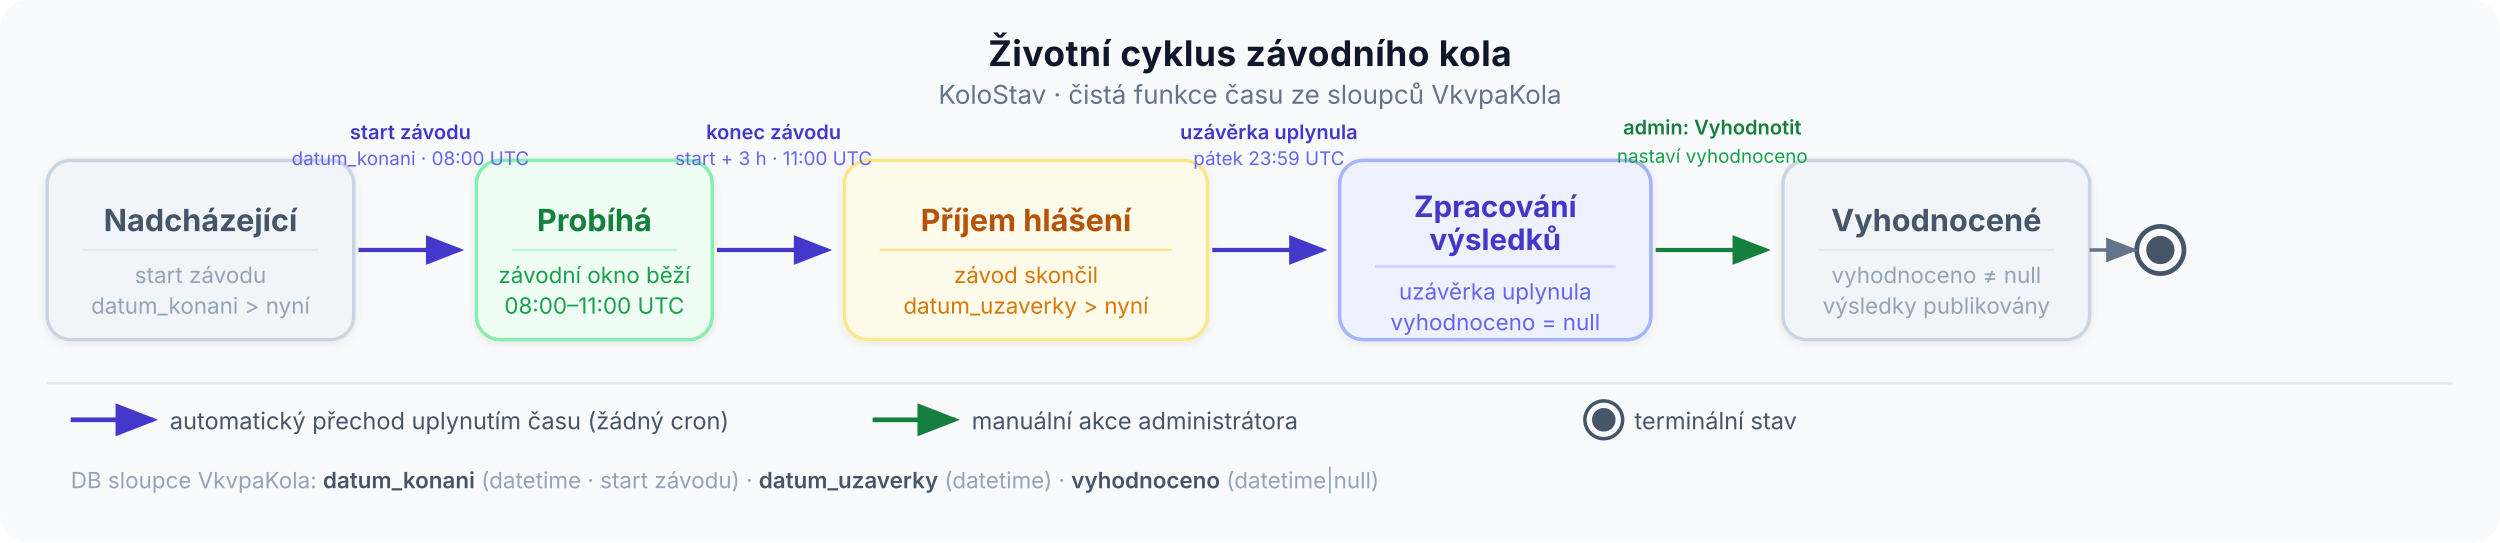
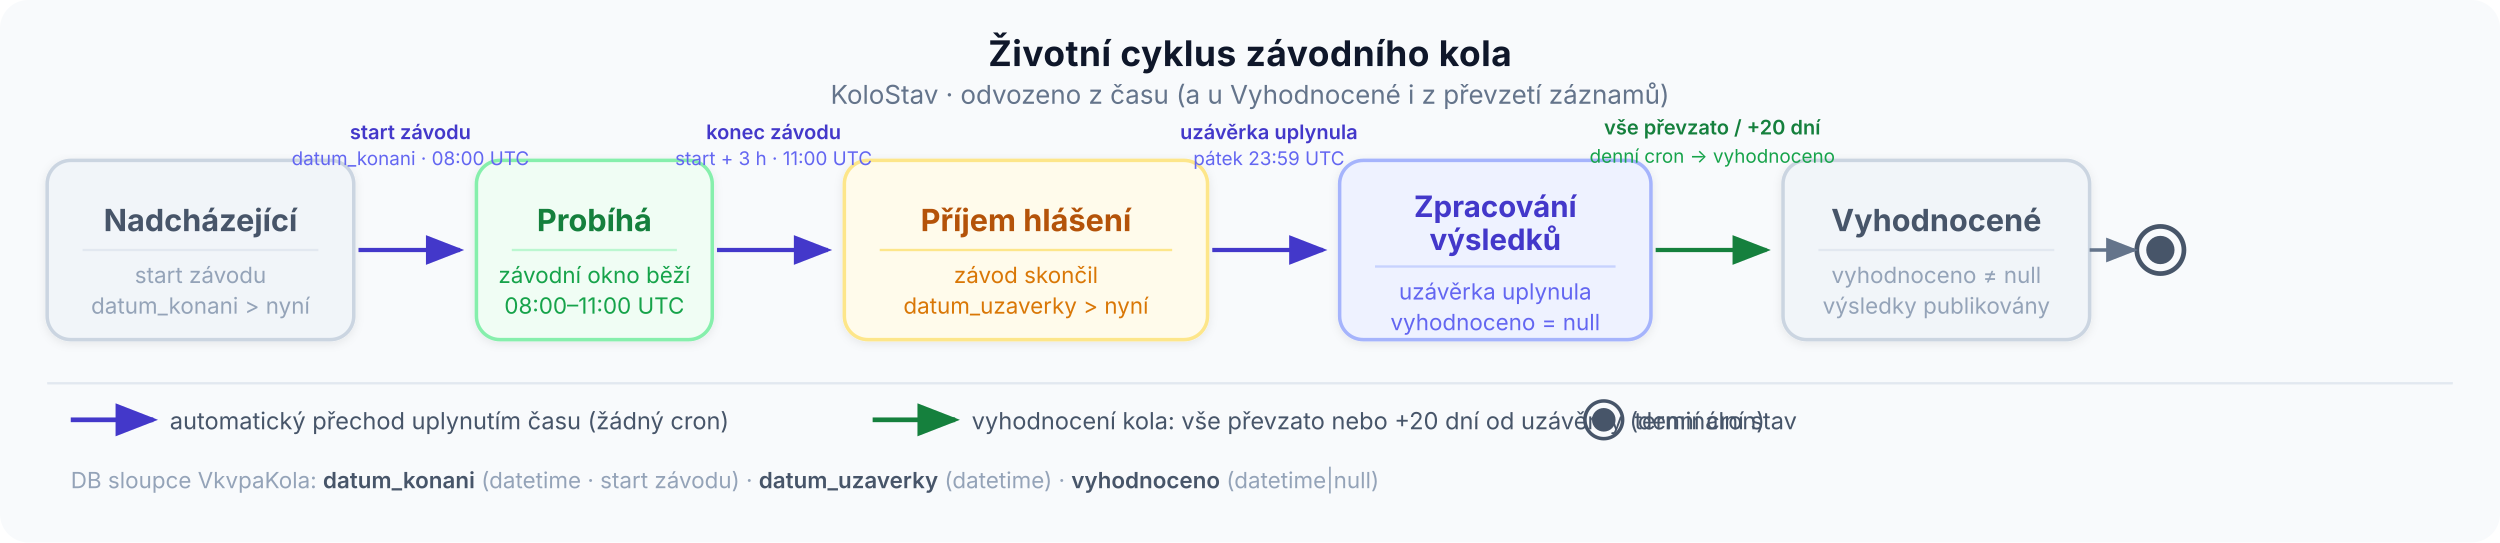
<svg xmlns="http://www.w3.org/2000/svg" viewBox="0 0 1060 230" width="1060" height="230" font-family="system-ui, -apple-system, 'Segoe UI', sans-serif" role="img" aria-label="Životní cyklus závodního kola: Nadcházející → Probíhá → Příjem hlášení → Zpracování výsledků → Vyhodnocené">
  <defs>
    <marker id="arr-auto" markerWidth="9" markerHeight="7" refX="8" refY="3.5" orient="auto">
      <polygon points="0 0, 9 3.5, 0 7" fill="#4338ca" />
    </marker>
    <marker id="arr-manual" markerWidth="9" markerHeight="7" refX="8" refY="3.5" orient="auto">
      <polygon points="0 0, 9 3.5, 0 7" fill="#15803d" />
    </marker>
    <marker id="arr-neutral" markerWidth="9" markerHeight="7" refX="8" refY="3.5" orient="auto">
      <polygon points="0 0, 9 3.5, 0 7" fill="#64748b" />
    </marker>
    <filter id="shadow" x="-5%" y="-5%" width="110%" height="120%">
      <feDropShadow dx="0" dy="1" stdDeviation="2" flood-color="#0f172a" flood-opacity="0.08" />
    </filter>
  </defs>
  <rect width="1060" height="230" fill="#f8fafc" rx="12" />
  <text x="530" y="28" text-anchor="middle" font-size="15" font-weight="700" fill="#0f172a" letter-spacing="0.2">Životní cyklus závodního kola</text>
-   <text x="530" y="44" text-anchor="middle" font-size="11" fill="#64748b">KoloStav · čistá funkce času ze sloupců VkvpaKola</text>
+   <text x="530" y="44" text-anchor="middle" font-size="11" fill="#64748b">KoloStav · odvozeno z času (a u Vyhodnocené i z převzetí záznamů)</text>
  <rect x="20" y="68" width="130" height="76" rx="10" fill="#f1f5f9" stroke="#cbd5e1" stroke-width="1.5" filter="url(#shadow)" />
  <text x="85" y="98" text-anchor="middle" font-size="13" font-weight="700" fill="#475569">Nadcházející</text>
  <line x1="35" y1="106" x2="135" y2="106" stroke="#e2e8f0" stroke-width="1" />
  <text x="85" y="120" text-anchor="middle" font-size="9.5" fill="#94a3b8">start závodu</text>
  <text x="85" y="133" text-anchor="middle" font-size="9.5" fill="#94a3b8">datum_konani &gt; nyní</text>
  <rect x="202" y="68" width="100" height="76" rx="10" fill="#f0fdf4" stroke="#86efac" stroke-width="1.5" filter="url(#shadow)" />
  <text x="252" y="98" text-anchor="middle" font-size="13" font-weight="700" fill="#15803d">Probíhá</text>
  <line x1="217" y1="106" x2="287" y2="106" stroke="#bbf7d0" stroke-width="1" />
  <text x="252" y="120" text-anchor="middle" font-size="9.5" fill="#16a34a">závodní okno běží</text>
  <text x="252" y="133" text-anchor="middle" font-size="9.5" fill="#16a34a">08:00–11:00 UTC</text>
  <rect x="358" y="68" width="154" height="76" rx="10" fill="#fffbeb" stroke="#fde68a" stroke-width="1.5" filter="url(#shadow)" />
  <text x="435" y="98" text-anchor="middle" font-size="13" font-weight="700" fill="#b45309">Příjem hlášení</text>
  <line x1="373" y1="106" x2="497" y2="106" stroke="#fde68a" stroke-width="1" />
  <text x="435" y="120" text-anchor="middle" font-size="9.5" fill="#d97706">závod skončil</text>
  <text x="435" y="133" text-anchor="middle" font-size="9.5" fill="#d97706">datum_uzaverky &gt; nyní</text>
  <rect x="568" y="68" width="132" height="76" rx="10" fill="#eef2ff" stroke="#a5b4fc" stroke-width="1.5" filter="url(#shadow)" />
  <text x="634" y="92" text-anchor="middle" font-size="12.5" font-weight="700" fill="#4338ca">Zpracování</text>
  <text x="634" y="106" text-anchor="middle" font-size="12.5" font-weight="700" fill="#4338ca">výsledků</text>
  <line x1="583" y1="113" x2="685" y2="113" stroke="#c7d2fe" stroke-width="1" />
  <text x="634" y="127" text-anchor="middle" font-size="9.5" fill="#6366f1">uzávěrka uplynula</text>
  <text x="634" y="140" text-anchor="middle" font-size="9.5" fill="#6366f1">vyhodnoceno = null</text>
  <rect x="756" y="68" width="130" height="76" rx="10" fill="#f1f5f9" stroke="#cbd5e1" stroke-width="1.5" filter="url(#shadow)" />
  <text x="821" y="98" text-anchor="middle" font-size="13" font-weight="700" fill="#475569">Vyhodnocené</text>
  <line x1="771" y1="106" x2="871" y2="106" stroke="#e2e8f0" stroke-width="1" />
  <text x="821" y="120" text-anchor="middle" font-size="9.5" fill="#94a3b8">vyhodnoceno ≠ null</text>
  <text x="821" y="133" text-anchor="middle" font-size="9.5" fill="#94a3b8">výsledky publikovány</text>
  <circle cx="916" cy="106" r="10" fill="none" stroke="#475569" stroke-width="2" />
  <circle cx="916" cy="106" r="6" fill="#475569" />
  <line x1="886" y1="106" x2="905" y2="106" stroke="#64748b" stroke-width="1.5" marker-end="url(#arr-neutral)" />
  <line x1="152" y1="106" x2="195" y2="106" stroke="#4338ca" stroke-width="1.8" marker-end="url(#arr-auto)" />
  <line x1="304" y1="106" x2="351" y2="106" stroke="#4338ca" stroke-width="1.8" marker-end="url(#arr-auto)" />
  <line x1="514" y1="106" x2="561" y2="106" stroke="#4338ca" stroke-width="1.8" marker-end="url(#arr-auto)" />
  <line x1="702" y1="106" x2="749" y2="106" stroke="#15803d" stroke-width="1.8" marker-end="url(#arr-manual)" />
  <text x="174" y="59" text-anchor="middle" font-size="8.5" fill="#4338ca" font-weight="600">start závodu</text>
  <text x="174" y="70" text-anchor="middle" font-size="8" fill="#6366f1">datum_konani · 08:00 UTC</text>
  <text x="328" y="59" text-anchor="middle" font-size="8.5" fill="#4338ca" font-weight="600">konec závodu</text>
  <text x="328" y="70" text-anchor="middle" font-size="8" fill="#6366f1">start + 3 h · 11:00 UTC</text>
  <text x="538" y="59" text-anchor="middle" font-size="8.5" fill="#4338ca" font-weight="600">uzávěrka uplynula</text>
  <text x="538" y="70" text-anchor="middle" font-size="8" fill="#6366f1">pátek 23:59 UTC</text>
-   <text x="726" y="57" text-anchor="middle" font-size="8.5" fill="#15803d" font-weight="600">admin: Vyhodnotit</text>
-   <text x="726" y="69" text-anchor="middle" font-size="8" fill="#16a34a">nastaví vyhodnoceno</text>
+   <text x="726" y="57" text-anchor="middle" font-size="8.5" fill="#15803d" font-weight="600">vše převzato / +20 dní</text>
+   <text x="726" y="69" text-anchor="middle" font-size="8" fill="#16a34a">denní cron → vyhodnoceno</text>
  <rect x="20" y="162" width="1020" height="1" fill="#e2e8f0" />
  <line x1="30" y1="178" x2="65" y2="178" stroke="#4338ca" stroke-width="2" marker-end="url(#arr-auto)" />
  <text x="72" y="182" font-size="10" fill="#475569">automatický přechod uplynutím času (žádný cron)</text>
  <line x1="370" y1="178" x2="405" y2="178" stroke="#15803d" stroke-width="2" marker-end="url(#arr-manual)" />
-   <text x="412" y="182" font-size="10" fill="#475569">manuální akce administrátora</text>
+   <text x="412" y="182" font-size="10" fill="#475569">vyhodnocení kola: vše převzato nebo +20 dní od uzávěrky (denní cron)</text>
  <circle cx="680" cy="178" r="8" fill="none" stroke="#475569" stroke-width="1.5" />
  <circle cx="680" cy="178" r="5" fill="#475569" />
  <text x="693" y="182" font-size="10" fill="#475569">terminální stav</text>
  <text x="30" y="207" font-size="9.5" fill="#94a3b8">
    DB sloupce VkvpaKola:
    <tspan font-weight="600" fill="#475569">datum_konani</tspan>
    (datetime · start závodu) ·
    <tspan font-weight="600" fill="#475569">datum_uzaverky</tspan>
    (datetime) ·
    <tspan font-weight="600" fill="#475569">vyhodnoceno</tspan>
    (datetime|null)
  </text>
</svg>
